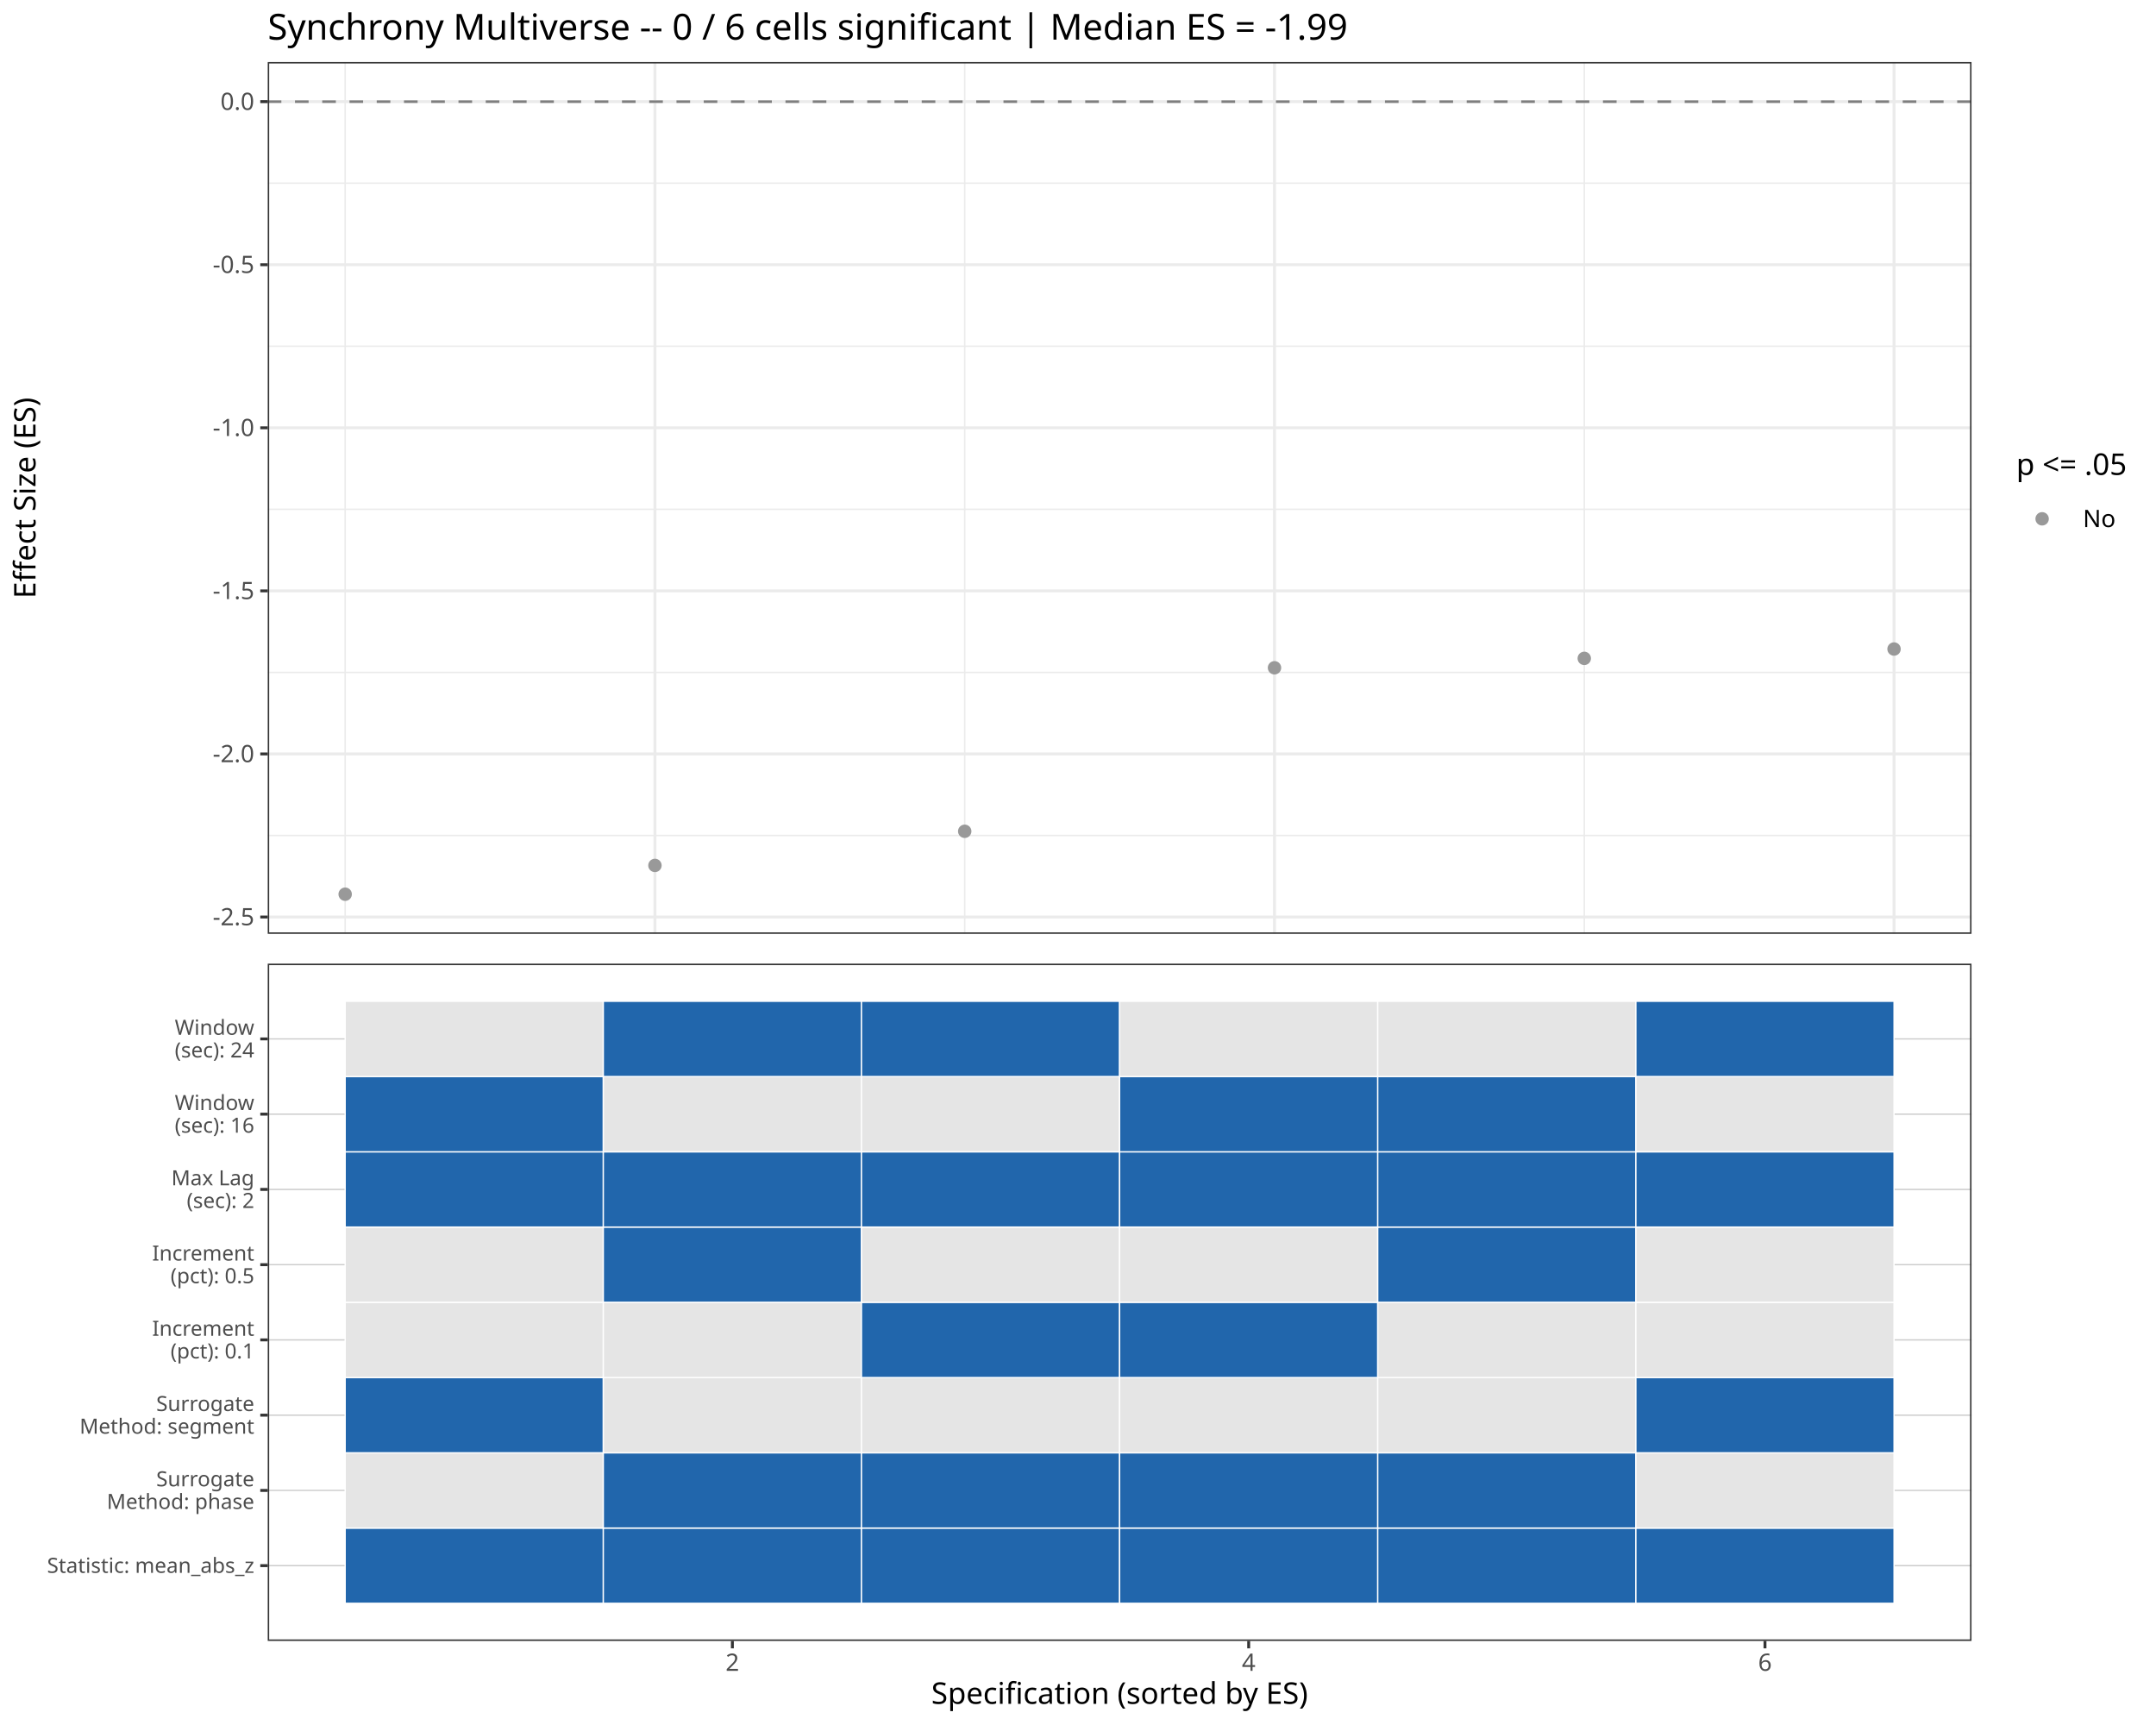
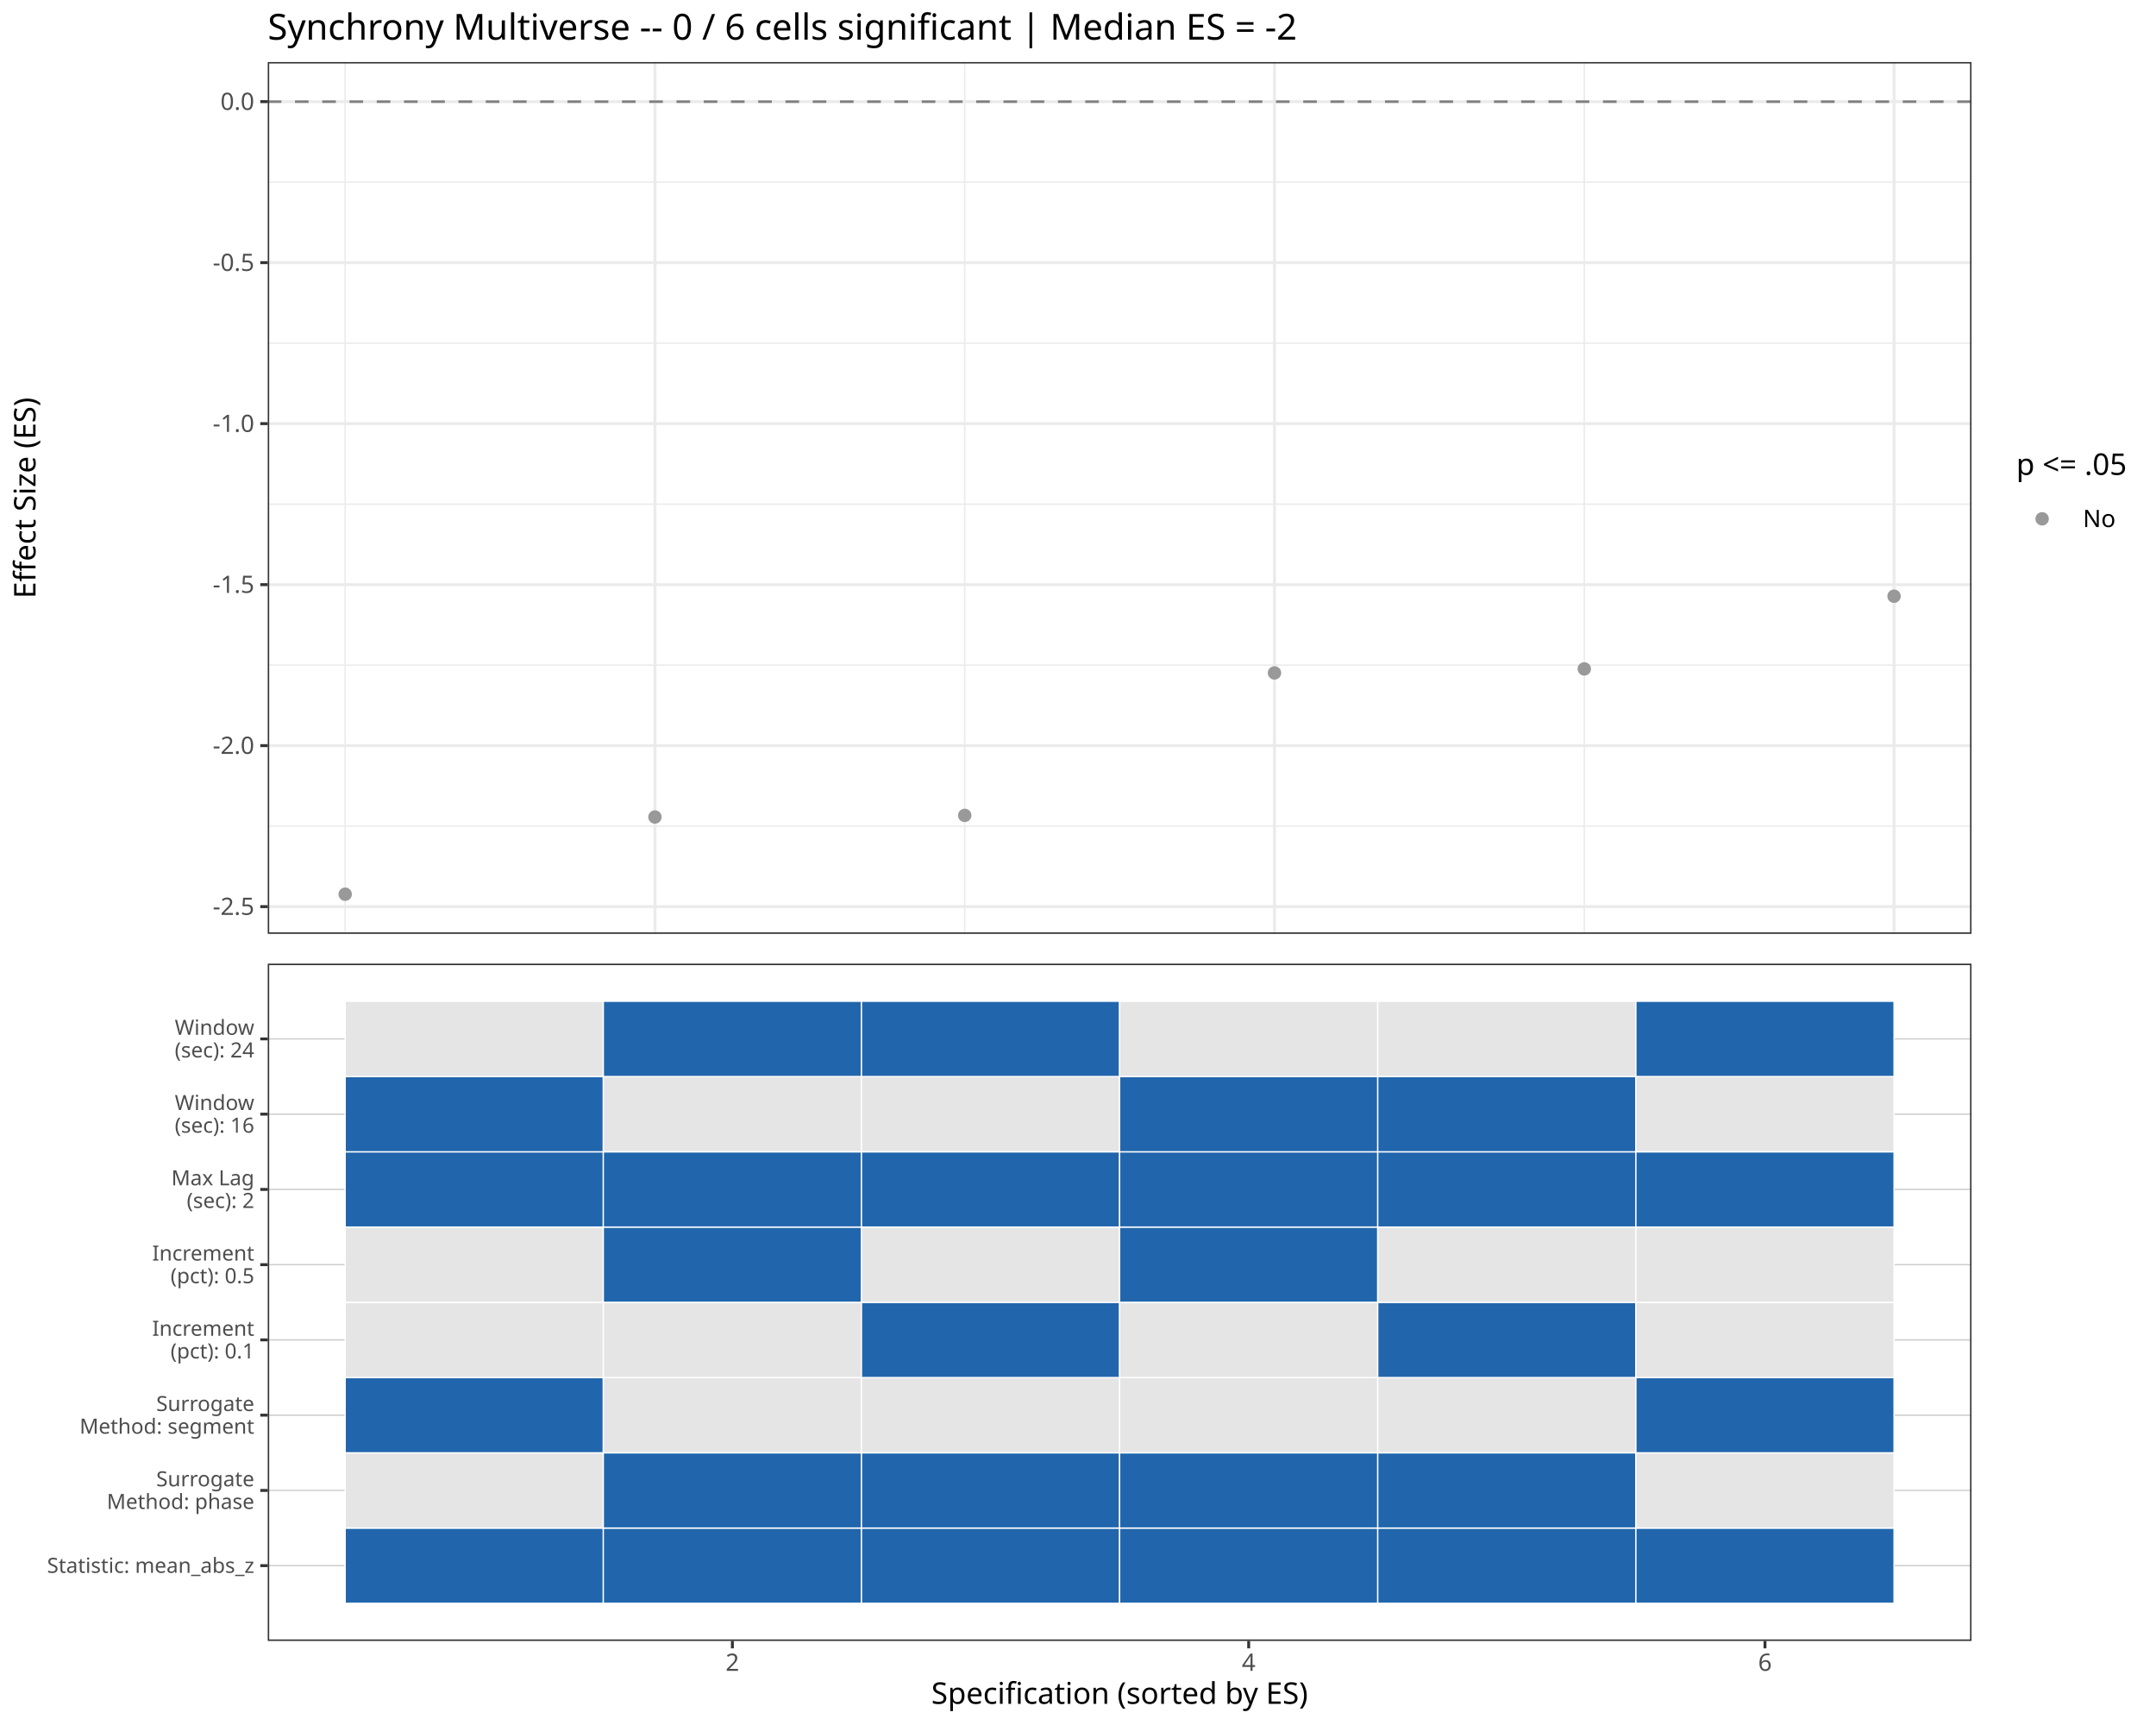
<svg xmlns="http://www.w3.org/2000/svg" class="svglite" data-engine-version="2.0" width="720.00pt" height="576.00pt" viewBox="0 0 720.00 576.00">
  <defs>
    <style type="text/css">
    .svglite line, .svglite polyline, .svglite polygon, .svglite path, .svglite rect, .svglite circle {
      fill: none;
      stroke: #000000;
      stroke-linecap: round;
      stroke-linejoin: round;
      stroke-miterlimit: 10.00;
    }
  </style>
  </defs>
  <rect width="100%" height="100%" style="stroke: none; fill: #FFFFFF;" />
  <defs>
    <clipPath id="cpMC4wMHw3MjAuMDB8MC4wMHw1NzYuMDA=">
      <rect x="0.00" y="0.00" width="720.00" height="576.00" />
    </clipPath>
  </defs>
  <g clip-path="url(#cpMC4wMHw3MjAuMDB8MC4wMHw1NzYuMDA=)">
</g>
  <defs>
    <clipPath id="cpMC4wMHw3MjAuMDB8MC4wMHwzMTYuODA=">
      <rect x="0.00" y="0.00" width="720.00" height="316.80" />
    </clipPath>
  </defs>
  <g clip-path="url(#cpMC4wMHw3MjAuMDB8MC4wMHwzMTYuODA=)">
    <rect x="0.00" y="0.00" width="720.00" height="316.80" style="stroke-width: 0.97; stroke: #FFFFFF; fill: #FFFFFF;" />
  </g>
  <g clip-path="url(#cpMC4wMHw3MjAuMDB8MC4wMHw1NzYuMDA=)">
</g>
  <defs>
    <clipPath id="cpODkuNDF8NjU4LjM5fDIwLjcxfDMxMS44Mg==">
      <rect x="89.41" y="20.71" width="568.98" height="291.11" />
    </clipPath>
  </defs>
  <g clip-path="url(#cpODkuNDF8NjU4LjM5fDIwLjcxfDMxMS44Mg==)">
    <rect x="89.41" y="20.71" width="568.98" height="291.11" style="stroke-width: 0.97; stroke: none; fill: #FFFFFF;" />
-     <polyline points="89.41,278.98 658.39,278.98 " style="stroke-width: 0.48; stroke: #EBEBEB; stroke-linecap: butt;" />
-     <polyline points="89.41,224.53 658.39,224.53 " style="stroke-width: 0.48; stroke: #EBEBEB; stroke-linecap: butt;" />
-     <polyline points="89.41,170.07 658.39,170.07 " style="stroke-width: 0.48; stroke: #EBEBEB; stroke-linecap: butt;" />
-     <polyline points="89.41,115.62 658.39,115.62 " style="stroke-width: 0.48; stroke: #EBEBEB; stroke-linecap: butt;" />
-     <polyline points="89.41,61.17 658.39,61.17 " style="stroke-width: 0.48; stroke: #EBEBEB; stroke-linecap: butt;" />
+     <polyline points="89.41,275.86 658.39,275.86 " style="stroke-width: 0.48; stroke: #EBEBEB; stroke-linecap: butt;" />
+     <polyline points="89.41,222.10 658.39,222.10 " style="stroke-width: 0.48; stroke: #EBEBEB; stroke-linecap: butt;" />
+     <polyline points="89.41,168.34 658.39,168.34 " style="stroke-width: 0.48; stroke: #EBEBEB; stroke-linecap: butt;" />
+     <polyline points="89.41,114.58 658.39,114.58 " style="stroke-width: 0.48; stroke: #EBEBEB; stroke-linecap: butt;" />
+     <polyline points="89.41,60.82 658.39,60.82 " style="stroke-width: 0.48; stroke: #EBEBEB; stroke-linecap: butt;" />
    <polyline points="115.27,311.82 115.27,20.71 " style="stroke-width: 0.48; stroke: #EBEBEB; stroke-linecap: butt;" />
    <polyline points="322.17,311.82 322.17,20.71 " style="stroke-width: 0.48; stroke: #EBEBEB; stroke-linecap: butt;" />
    <polyline points="529.07,311.82 529.07,20.71 " style="stroke-width: 0.48; stroke: #EBEBEB; stroke-linecap: butt;" />
-     <polyline points="89.41,306.20 658.39,306.20 " style="stroke-width: 0.97; stroke: #EBEBEB; stroke-linecap: butt;" />
-     <polyline points="89.41,251.75 658.39,251.75 " style="stroke-width: 0.97; stroke: #EBEBEB; stroke-linecap: butt;" />
-     <polyline points="89.41,197.30 658.39,197.30 " style="stroke-width: 0.97; stroke: #EBEBEB; stroke-linecap: butt;" />
-     <polyline points="89.41,142.85 658.39,142.85 " style="stroke-width: 0.97; stroke: #EBEBEB; stroke-linecap: butt;" />
-     <polyline points="89.41,88.40 658.39,88.40 " style="stroke-width: 0.97; stroke: #EBEBEB; stroke-linecap: butt;" />
+     <polyline points="89.41,302.74 658.39,302.74 " style="stroke-width: 0.97; stroke: #EBEBEB; stroke-linecap: butt;" />
+     <polyline points="89.41,248.98 658.39,248.98 " style="stroke-width: 0.97; stroke: #EBEBEB; stroke-linecap: butt;" />
+     <polyline points="89.41,195.22 658.39,195.22 " style="stroke-width: 0.97; stroke: #EBEBEB; stroke-linecap: butt;" />
+     <polyline points="89.41,141.46 658.39,141.46 " style="stroke-width: 0.97; stroke: #EBEBEB; stroke-linecap: butt;" />
+     <polyline points="89.41,87.70 658.39,87.70 " style="stroke-width: 0.97; stroke: #EBEBEB; stroke-linecap: butt;" />
    <polyline points="89.41,33.94 658.39,33.94 " style="stroke-width: 0.97; stroke: #EBEBEB; stroke-linecap: butt;" />
    <polyline points="218.72,311.82 218.72,20.71 " style="stroke-width: 0.97; stroke: #EBEBEB; stroke-linecap: butt;" />
    <polyline points="425.62,311.82 425.62,20.71 " style="stroke-width: 0.97; stroke: #EBEBEB; stroke-linecap: butt;" />
    <polyline points="632.52,311.82 632.52,20.71 " style="stroke-width: 0.97; stroke: #EBEBEB; stroke-linecap: butt;" />
    <line x1="89.41" y1="33.94" x2="658.39" y2="33.94" style="stroke-width: 0.85; stroke: #7F7F7F; stroke-dasharray: 4.55,4.55; stroke-linecap: butt;" />
    <circle cx="115.27" cy="298.59" r="1.92" style="stroke-width: 0.64; stroke: #999999; fill: #999999;" />
-     <circle cx="218.72" cy="288.98" r="1.92" style="stroke-width: 0.64; stroke: #999999; fill: #999999;" />
-     <circle cx="322.17" cy="277.58" r="1.92" style="stroke-width: 0.64; stroke: #999999; fill: #999999;" />
-     <circle cx="425.62" cy="222.98" r="1.92" style="stroke-width: 0.64; stroke: #999999; fill: #999999;" />
-     <circle cx="529.07" cy="219.84" r="1.92" style="stroke-width: 0.64; stroke: #999999; fill: #999999;" />
-     <circle cx="632.52" cy="216.72" r="1.92" style="stroke-width: 0.64; stroke: #999999; fill: #999999;" />
+     <circle cx="218.72" cy="272.81" r="1.92" style="stroke-width: 0.64; stroke: #999999; fill: #999999;" />
+     <circle cx="322.17" cy="272.27" r="1.92" style="stroke-width: 0.64; stroke: #999999; fill: #999999;" />
+     <circle cx="425.62" cy="224.70" r="1.92" style="stroke-width: 0.64; stroke: #999999; fill: #999999;" />
+     <circle cx="529.07" cy="223.36" r="1.92" style="stroke-width: 0.64; stroke: #999999; fill: #999999;" />
+     <circle cx="632.52" cy="199.08" r="1.92" style="stroke-width: 0.64; stroke: #999999; fill: #999999;" />
    <rect x="89.41" y="20.71" width="568.98" height="291.11" style="stroke-width: 0.97; stroke: #333333;" />
  </g>
  <g clip-path="url(#cpMC4wMHw3MjAuMDB8MC4wMHw1NzYuMDA=)">
-     <text x="84.92" y="308.96" text-anchor="end" style="font-size: 8.00px; fill: #4D4D4D; font-family: sans;" textLength="13.79px" lengthAdjust="spacingAndGlyphs">-2.5</text>
-     <text x="84.92" y="254.50" text-anchor="end" style="font-size: 8.00px; fill: #4D4D4D; font-family: sans;" textLength="13.79px" lengthAdjust="spacingAndGlyphs">-2.0</text>
-     <text x="84.92" y="200.05" text-anchor="end" style="font-size: 8.00px; fill: #4D4D4D; font-family: sans;" textLength="13.79px" lengthAdjust="spacingAndGlyphs">-1.5</text>
-     <text x="84.92" y="145.60" text-anchor="end" style="font-size: 8.00px; fill: #4D4D4D; font-family: sans;" textLength="13.79px" lengthAdjust="spacingAndGlyphs">-1.0</text>
-     <text x="84.92" y="91.15" text-anchor="end" style="font-size: 8.00px; fill: #4D4D4D; font-family: sans;" textLength="13.79px" lengthAdjust="spacingAndGlyphs">-0.5</text>
+     <text x="84.92" y="305.49" text-anchor="end" style="font-size: 8.00px; fill: #4D4D4D; font-family: sans;" textLength="13.79px" lengthAdjust="spacingAndGlyphs">-2.5</text>
+     <text x="84.92" y="251.73" text-anchor="end" style="font-size: 8.00px; fill: #4D4D4D; font-family: sans;" textLength="13.79px" lengthAdjust="spacingAndGlyphs">-2.0</text>
+     <text x="84.92" y="197.97" text-anchor="end" style="font-size: 8.00px; fill: #4D4D4D; font-family: sans;" textLength="13.79px" lengthAdjust="spacingAndGlyphs">-1.5</text>
+     <text x="84.92" y="144.22" text-anchor="end" style="font-size: 8.00px; fill: #4D4D4D; font-family: sans;" textLength="13.79px" lengthAdjust="spacingAndGlyphs">-1.0</text>
+     <text x="84.92" y="90.46" text-anchor="end" style="font-size: 8.00px; fill: #4D4D4D; font-family: sans;" textLength="13.79px" lengthAdjust="spacingAndGlyphs">-0.5</text>
    <text x="84.92" y="36.70" text-anchor="end" style="font-size: 8.00px; fill: #4D4D4D; font-family: sans;" textLength="11.12px" lengthAdjust="spacingAndGlyphs">0.0</text>
-     <polyline points="86.92,306.20 89.41,306.20 " style="stroke-width: 0.97; stroke: #333333; stroke-linecap: butt;" />
-     <polyline points="86.92,251.75 89.41,251.75 " style="stroke-width: 0.97; stroke: #333333; stroke-linecap: butt;" />
-     <polyline points="86.92,197.30 89.41,197.30 " style="stroke-width: 0.97; stroke: #333333; stroke-linecap: butt;" />
-     <polyline points="86.92,142.85 89.41,142.85 " style="stroke-width: 0.97; stroke: #333333; stroke-linecap: butt;" />
-     <polyline points="86.92,88.40 89.41,88.40 " style="stroke-width: 0.97; stroke: #333333; stroke-linecap: butt;" />
+     <polyline points="86.92,302.74 89.41,302.74 " style="stroke-width: 0.97; stroke: #333333; stroke-linecap: butt;" />
+     <polyline points="86.92,248.98 89.41,248.98 " style="stroke-width: 0.97; stroke: #333333; stroke-linecap: butt;" />
+     <polyline points="86.92,195.22 89.41,195.22 " style="stroke-width: 0.97; stroke: #333333; stroke-linecap: butt;" />
+     <polyline points="86.92,141.46 89.41,141.46 " style="stroke-width: 0.97; stroke: #333333; stroke-linecap: butt;" />
+     <polyline points="86.92,87.70 89.41,87.70 " style="stroke-width: 0.97; stroke: #333333; stroke-linecap: butt;" />
    <polyline points="86.92,33.94 89.41,33.94 " style="stroke-width: 0.97; stroke: #333333; stroke-linecap: butt;" />
    <text transform="translate(11.86,166.27) rotate(-90)" text-anchor="middle" style="font-size: 10.00px; font-family: sans;" textLength="70.59px" lengthAdjust="spacingAndGlyphs">Effect Size (ES)</text>
    <rect x="668.35" y="145.67" width="46.67" height="41.18" style="stroke-width: 0.97; stroke: none; fill: #FFFFFF;" />
    <text x="673.33" y="158.58" style="font-size: 10.00px; font-family: sans;" textLength="36.71px" lengthAdjust="spacingAndGlyphs">p &lt;= .05</text>
    <rect x="673.33" y="164.60" width="17.28" height="17.28" style="stroke-width: 0.97; stroke: none; fill: #FFFFFF;" />
    <circle cx="681.97" cy="173.24" r="1.92" style="stroke-width: 0.64; stroke: #999999; fill: #999999;" />
    <text x="695.59" y="175.99" style="font-size: 8.00px; font-family: sans;" textLength="10.23px" lengthAdjust="spacingAndGlyphs">No</text>
-     <text x="89.41" y="13.24" style="font-size: 12.00px; font-family: sans;" textLength="359.65px" lengthAdjust="spacingAndGlyphs">Synchrony Multiverse  --  0 / 6 cells significant  |  Median ES = -1.99</text>
+     <text x="89.41" y="13.24" style="font-size: 12.00px; font-family: sans;" textLength="342.97px" lengthAdjust="spacingAndGlyphs">Synchrony Multiverse  --  0 / 6 cells significant  |  Median ES = -2</text>
  </g>
  <defs>
    <clipPath id="cpMC4wMHw3MjAuMDB8MzE2LjgwfDU3Ni4wMA==">
      <rect x="0.00" y="316.80" width="720.00" height="259.20" />
    </clipPath>
  </defs>
  <g clip-path="url(#cpMC4wMHw3MjAuMDB8MzE2LjgwfDU3Ni4wMA==)">
    <rect x="0.00" y="316.80" width="720.00" height="259.20" style="stroke-width: 0.97; stroke: #FFFFFF; fill: #FFFFFF;" />
  </g>
  <g clip-path="url(#cpMC4wMHw3MjAuMDB8MC4wMHw1NzYuMDA=)">
</g>
  <defs>
    <clipPath id="cpODkuNDF8NjU4LjM5fDMyMS43OHw1NDcuOTI=">
      <rect x="89.41" y="321.78" width="568.98" height="226.14" />
    </clipPath>
  </defs>
  <g clip-path="url(#cpODkuNDF8NjU4LjM5fDMyMS43OHw1NDcuOTI=)">
    <rect x="89.41" y="321.78" width="568.98" height="226.14" style="stroke-width: 0.97; stroke: none; fill: #FFFFFF;" />
    <polyline points="89.41,522.79 658.39,522.79 " style="stroke-width: 0.43; stroke: #CCCCCC; stroke-linecap: butt;" />
    <polyline points="89.41,497.67 658.39,497.67 " style="stroke-width: 0.43; stroke: #CCCCCC; stroke-linecap: butt;" />
    <polyline points="89.41,472.54 658.39,472.54 " style="stroke-width: 0.43; stroke: #CCCCCC; stroke-linecap: butt;" />
    <polyline points="89.41,447.41 658.39,447.41 " style="stroke-width: 0.43; stroke: #CCCCCC; stroke-linecap: butt;" />
    <polyline points="89.41,422.29 658.39,422.29 " style="stroke-width: 0.43; stroke: #CCCCCC; stroke-linecap: butt;" />
    <polyline points="89.41,397.16 658.39,397.16 " style="stroke-width: 0.43; stroke: #CCCCCC; stroke-linecap: butt;" />
    <polyline points="89.41,372.03 658.39,372.03 " style="stroke-width: 0.43; stroke: #CCCCCC; stroke-linecap: butt;" />
    <polyline points="89.41,346.91 658.39,346.91 " style="stroke-width: 0.43; stroke: #CCCCCC; stroke-linecap: butt;" />
    <rect x="115.27" y="510.23" width="86.21" height="25.13" style="stroke-width: 0.43; stroke: #FFFFFF; stroke-linecap: butt; stroke-linejoin: miter; fill: #2166AC;" />
    <rect x="201.48" y="510.23" width="86.21" height="25.13" style="stroke-width: 0.43; stroke: #FFFFFF; stroke-linecap: butt; stroke-linejoin: miter; fill: #2166AC;" />
    <rect x="287.69" y="510.23" width="86.21" height="25.13" style="stroke-width: 0.43; stroke: #FFFFFF; stroke-linecap: butt; stroke-linejoin: miter; fill: #2166AC;" />
    <rect x="373.90" y="510.23" width="86.21" height="25.13" style="stroke-width: 0.43; stroke: #FFFFFF; stroke-linecap: butt; stroke-linejoin: miter; fill: #2166AC;" />
    <rect x="460.10" y="510.23" width="86.21" height="25.13" style="stroke-width: 0.43; stroke: #FFFFFF; stroke-linecap: butt; stroke-linejoin: miter; fill: #2166AC;" />
    <rect x="546.31" y="510.23" width="86.21" height="25.13" style="stroke-width: 0.43; stroke: #FFFFFF; stroke-linecap: butt; stroke-linejoin: miter; fill: #2166AC;" />
    <rect x="115.27" y="485.10" width="86.21" height="25.13" style="stroke-width: 0.43; stroke: #FFFFFF; stroke-linecap: butt; stroke-linejoin: miter; fill: #E5E5E5;" />
    <rect x="201.48" y="485.10" width="86.21" height="25.13" style="stroke-width: 0.43; stroke: #FFFFFF; stroke-linecap: butt; stroke-linejoin: miter; fill: #2166AC;" />
    <rect x="287.69" y="485.10" width="86.21" height="25.13" style="stroke-width: 0.43; stroke: #FFFFFF; stroke-linecap: butt; stroke-linejoin: miter; fill: #2166AC;" />
    <rect x="373.90" y="485.10" width="86.21" height="25.13" style="stroke-width: 0.43; stroke: #FFFFFF; stroke-linecap: butt; stroke-linejoin: miter; fill: #2166AC;" />
    <rect x="460.10" y="485.10" width="86.21" height="25.13" style="stroke-width: 0.43; stroke: #FFFFFF; stroke-linecap: butt; stroke-linejoin: miter; fill: #2166AC;" />
    <rect x="546.31" y="485.10" width="86.21" height="25.13" style="stroke-width: 0.43; stroke: #FFFFFF; stroke-linecap: butt; stroke-linejoin: miter; fill: #E5E5E5;" />
    <rect x="115.27" y="459.98" width="86.21" height="25.13" style="stroke-width: 0.43; stroke: #FFFFFF; stroke-linecap: butt; stroke-linejoin: miter; fill: #2166AC;" />
    <rect x="201.48" y="459.98" width="86.21" height="25.13" style="stroke-width: 0.43; stroke: #FFFFFF; stroke-linecap: butt; stroke-linejoin: miter; fill: #E5E5E5;" />
    <rect x="287.69" y="459.98" width="86.21" height="25.13" style="stroke-width: 0.43; stroke: #FFFFFF; stroke-linecap: butt; stroke-linejoin: miter; fill: #E5E5E5;" />
    <rect x="373.90" y="459.98" width="86.21" height="25.13" style="stroke-width: 0.43; stroke: #FFFFFF; stroke-linecap: butt; stroke-linejoin: miter; fill: #E5E5E5;" />
    <rect x="460.10" y="459.98" width="86.21" height="25.13" style="stroke-width: 0.43; stroke: #FFFFFF; stroke-linecap: butt; stroke-linejoin: miter; fill: #E5E5E5;" />
    <rect x="546.31" y="459.98" width="86.21" height="25.13" style="stroke-width: 0.43; stroke: #FFFFFF; stroke-linecap: butt; stroke-linejoin: miter; fill: #2166AC;" />
    <rect x="115.27" y="434.85" width="86.21" height="25.13" style="stroke-width: 0.43; stroke: #FFFFFF; stroke-linecap: butt; stroke-linejoin: miter; fill: #E5E5E5;" />
    <rect x="201.48" y="434.85" width="86.21" height="25.13" style="stroke-width: 0.43; stroke: #FFFFFF; stroke-linecap: butt; stroke-linejoin: miter; fill: #E5E5E5;" />
    <rect x="287.69" y="434.85" width="86.21" height="25.13" style="stroke-width: 0.43; stroke: #FFFFFF; stroke-linecap: butt; stroke-linejoin: miter; fill: #2166AC;" />
-     <rect x="373.90" y="434.85" width="86.21" height="25.13" style="stroke-width: 0.43; stroke: #FFFFFF; stroke-linecap: butt; stroke-linejoin: miter; fill: #2166AC;" />
-     <rect x="460.10" y="434.85" width="86.21" height="25.13" style="stroke-width: 0.43; stroke: #FFFFFF; stroke-linecap: butt; stroke-linejoin: miter; fill: #E5E5E5;" />
+     <rect x="373.90" y="434.85" width="86.21" height="25.13" style="stroke-width: 0.43; stroke: #FFFFFF; stroke-linecap: butt; stroke-linejoin: miter; fill: #E5E5E5;" />
+     <rect x="460.10" y="434.85" width="86.21" height="25.13" style="stroke-width: 0.43; stroke: #FFFFFF; stroke-linecap: butt; stroke-linejoin: miter; fill: #2166AC;" />
    <rect x="546.31" y="434.85" width="86.21" height="25.13" style="stroke-width: 0.43; stroke: #FFFFFF; stroke-linecap: butt; stroke-linejoin: miter; fill: #E5E5E5;" />
    <rect x="115.27" y="409.72" width="86.21" height="25.13" style="stroke-width: 0.43; stroke: #FFFFFF; stroke-linecap: butt; stroke-linejoin: miter; fill: #E5E5E5;" />
    <rect x="201.48" y="409.72" width="86.21" height="25.13" style="stroke-width: 0.43; stroke: #FFFFFF; stroke-linecap: butt; stroke-linejoin: miter; fill: #2166AC;" />
    <rect x="287.69" y="409.72" width="86.21" height="25.13" style="stroke-width: 0.43; stroke: #FFFFFF; stroke-linecap: butt; stroke-linejoin: miter; fill: #E5E5E5;" />
-     <rect x="373.90" y="409.72" width="86.21" height="25.13" style="stroke-width: 0.43; stroke: #FFFFFF; stroke-linecap: butt; stroke-linejoin: miter; fill: #E5E5E5;" />
-     <rect x="460.10" y="409.72" width="86.21" height="25.13" style="stroke-width: 0.43; stroke: #FFFFFF; stroke-linecap: butt; stroke-linejoin: miter; fill: #2166AC;" />
+     <rect x="373.90" y="409.72" width="86.21" height="25.13" style="stroke-width: 0.43; stroke: #FFFFFF; stroke-linecap: butt; stroke-linejoin: miter; fill: #2166AC;" />
+     <rect x="460.10" y="409.72" width="86.21" height="25.13" style="stroke-width: 0.43; stroke: #FFFFFF; stroke-linecap: butt; stroke-linejoin: miter; fill: #E5E5E5;" />
    <rect x="546.31" y="409.72" width="86.21" height="25.13" style="stroke-width: 0.43; stroke: #FFFFFF; stroke-linecap: butt; stroke-linejoin: miter; fill: #E5E5E5;" />
    <rect x="115.27" y="384.60" width="86.21" height="25.13" style="stroke-width: 0.43; stroke: #FFFFFF; stroke-linecap: butt; stroke-linejoin: miter; fill: #2166AC;" />
    <rect x="201.48" y="384.60" width="86.21" height="25.13" style="stroke-width: 0.43; stroke: #FFFFFF; stroke-linecap: butt; stroke-linejoin: miter; fill: #2166AC;" />
    <rect x="287.69" y="384.60" width="86.21" height="25.13" style="stroke-width: 0.43; stroke: #FFFFFF; stroke-linecap: butt; stroke-linejoin: miter; fill: #2166AC;" />
    <rect x="373.90" y="384.60" width="86.21" height="25.13" style="stroke-width: 0.43; stroke: #FFFFFF; stroke-linecap: butt; stroke-linejoin: miter; fill: #2166AC;" />
    <rect x="460.10" y="384.60" width="86.21" height="25.13" style="stroke-width: 0.43; stroke: #FFFFFF; stroke-linecap: butt; stroke-linejoin: miter; fill: #2166AC;" />
    <rect x="546.31" y="384.60" width="86.21" height="25.13" style="stroke-width: 0.43; stroke: #FFFFFF; stroke-linecap: butt; stroke-linejoin: miter; fill: #2166AC;" />
    <rect x="115.27" y="359.47" width="86.21" height="25.13" style="stroke-width: 0.43; stroke: #FFFFFF; stroke-linecap: butt; stroke-linejoin: miter; fill: #2166AC;" />
    <rect x="201.48" y="359.47" width="86.21" height="25.13" style="stroke-width: 0.43; stroke: #FFFFFF; stroke-linecap: butt; stroke-linejoin: miter; fill: #E5E5E5;" />
    <rect x="287.69" y="359.47" width="86.21" height="25.13" style="stroke-width: 0.43; stroke: #FFFFFF; stroke-linecap: butt; stroke-linejoin: miter; fill: #E5E5E5;" />
    <rect x="373.90" y="359.47" width="86.21" height="25.13" style="stroke-width: 0.43; stroke: #FFFFFF; stroke-linecap: butt; stroke-linejoin: miter; fill: #2166AC;" />
    <rect x="460.10" y="359.47" width="86.21" height="25.13" style="stroke-width: 0.43; stroke: #FFFFFF; stroke-linecap: butt; stroke-linejoin: miter; fill: #2166AC;" />
    <rect x="546.31" y="359.47" width="86.21" height="25.13" style="stroke-width: 0.43; stroke: #FFFFFF; stroke-linecap: butt; stroke-linejoin: miter; fill: #E5E5E5;" />
    <rect x="115.27" y="334.34" width="86.21" height="25.13" style="stroke-width: 0.43; stroke: #FFFFFF; stroke-linecap: butt; stroke-linejoin: miter; fill: #E5E5E5;" />
    <rect x="201.48" y="334.34" width="86.21" height="25.13" style="stroke-width: 0.43; stroke: #FFFFFF; stroke-linecap: butt; stroke-linejoin: miter; fill: #2166AC;" />
    <rect x="287.69" y="334.34" width="86.21" height="25.13" style="stroke-width: 0.43; stroke: #FFFFFF; stroke-linecap: butt; stroke-linejoin: miter; fill: #2166AC;" />
    <rect x="373.90" y="334.34" width="86.21" height="25.13" style="stroke-width: 0.43; stroke: #FFFFFF; stroke-linecap: butt; stroke-linejoin: miter; fill: #E5E5E5;" />
    <rect x="460.10" y="334.34" width="86.21" height="25.13" style="stroke-width: 0.43; stroke: #FFFFFF; stroke-linecap: butt; stroke-linejoin: miter; fill: #E5E5E5;" />
    <rect x="546.31" y="334.34" width="86.21" height="25.13" style="stroke-width: 0.43; stroke: #FFFFFF; stroke-linecap: butt; stroke-linejoin: miter; fill: #2166AC;" />
    <rect x="89.41" y="321.78" width="568.98" height="226.14" style="stroke-width: 0.97; stroke: #333333;" />
  </g>
  <g clip-path="url(#cpMC4wMHw3MjAuMDB8MC4wMHw1NzYuMDA=)">
    <text x="84.92" y="525.20" text-anchor="end" style="font-size: 7.00px; fill: #4D4D4D; font-family: sans;" textLength="68.49px" lengthAdjust="spacingAndGlyphs">Statistic: mean_abs_z</text>
    <text x="84.92" y="496.30" text-anchor="end" style="font-size: 7.00px; fill: #4D4D4D; font-family: sans;" textLength="30.74px" lengthAdjust="spacingAndGlyphs">Surrogate</text>
    <text x="84.92" y="503.86" text-anchor="end" style="font-size: 7.00px; fill: #4D4D4D; font-family: sans;" textLength="46.32px" lengthAdjust="spacingAndGlyphs">Method: phase</text>
    <text x="84.92" y="471.17" text-anchor="end" style="font-size: 7.00px; fill: #4D4D4D; font-family: sans;" textLength="30.74px" lengthAdjust="spacingAndGlyphs">Surrogate</text>
    <text x="84.92" y="478.73" text-anchor="end" style="font-size: 7.00px; fill: #4D4D4D; font-family: sans;" textLength="54.10px" lengthAdjust="spacingAndGlyphs">Method: segment</text>
    <text x="84.92" y="446.04" text-anchor="end" style="font-size: 7.00px; fill: #4D4D4D; font-family: sans;" textLength="31.13px" lengthAdjust="spacingAndGlyphs">Increment</text>
    <text x="84.92" y="453.60" text-anchor="end" style="font-size: 7.00px; fill: #4D4D4D; font-family: sans;" textLength="27.62px" lengthAdjust="spacingAndGlyphs">(pct): 0.1</text>
    <text x="84.92" y="420.92" text-anchor="end" style="font-size: 7.00px; fill: #4D4D4D; font-family: sans;" textLength="31.13px" lengthAdjust="spacingAndGlyphs">Increment</text>
    <text x="84.92" y="428.48" text-anchor="end" style="font-size: 7.00px; fill: #4D4D4D; font-family: sans;" textLength="27.62px" lengthAdjust="spacingAndGlyphs">(pct): 0.5</text>
    <text x="84.92" y="395.79" text-anchor="end" style="font-size: 7.00px; fill: #4D4D4D; font-family: sans;" textLength="26.85px" lengthAdjust="spacingAndGlyphs">Max Lag</text>
    <text x="84.92" y="403.35" text-anchor="end" style="font-size: 7.00px; fill: #4D4D4D; font-family: sans;" textLength="23.34px" lengthAdjust="spacingAndGlyphs">(sec): 2</text>
    <text x="84.92" y="370.66" text-anchor="end" style="font-size: 7.00px; fill: #4D4D4D; font-family: sans;" textLength="24.90px" lengthAdjust="spacingAndGlyphs">Window</text>
    <text x="84.92" y="378.22" text-anchor="end" style="font-size: 7.00px; fill: #4D4D4D; font-family: sans;" textLength="27.24px" lengthAdjust="spacingAndGlyphs">(sec): 16</text>
    <text x="84.92" y="345.54" text-anchor="end" style="font-size: 7.00px; fill: #4D4D4D; font-family: sans;" textLength="24.90px" lengthAdjust="spacingAndGlyphs">Window</text>
    <text x="84.92" y="353.10" text-anchor="end" style="font-size: 7.00px; fill: #4D4D4D; font-family: sans;" textLength="27.24px" lengthAdjust="spacingAndGlyphs">(sec): 24</text>
    <polyline points="86.92,522.79 89.41,522.79 " style="stroke-width: 0.97; stroke: #333333; stroke-linecap: butt;" />
    <polyline points="86.92,497.67 89.41,497.67 " style="stroke-width: 0.97; stroke: #333333; stroke-linecap: butt;" />
    <polyline points="86.92,472.54 89.41,472.54 " style="stroke-width: 0.97; stroke: #333333; stroke-linecap: butt;" />
    <polyline points="86.92,447.41 89.41,447.41 " style="stroke-width: 0.97; stroke: #333333; stroke-linecap: butt;" />
    <polyline points="86.92,422.29 89.41,422.29 " style="stroke-width: 0.97; stroke: #333333; stroke-linecap: butt;" />
    <polyline points="86.92,397.16 89.41,397.16 " style="stroke-width: 0.97; stroke: #333333; stroke-linecap: butt;" />
    <polyline points="86.92,372.03 89.41,372.03 " style="stroke-width: 0.97; stroke: #333333; stroke-linecap: butt;" />
    <polyline points="86.92,346.91 89.41,346.91 " style="stroke-width: 0.97; stroke: #333333; stroke-linecap: butt;" />
    <polyline points="244.58,550.41 244.58,547.92 " style="stroke-width: 0.97; stroke: #333333; stroke-linecap: butt;" />
    <polyline points="417.00,550.41 417.00,547.92 " style="stroke-width: 0.97; stroke: #333333; stroke-linecap: butt;" />
    <polyline points="589.42,550.41 589.42,547.92 " style="stroke-width: 0.97; stroke: #333333; stroke-linecap: butt;" />
    <text x="244.58" y="557.91" text-anchor="middle" style="font-size: 8.00px; fill: #4D4D4D; font-family: sans;" textLength="4.45px" lengthAdjust="spacingAndGlyphs">2</text>
    <text x="417.00" y="557.91" text-anchor="middle" style="font-size: 8.00px; fill: #4D4D4D; font-family: sans;" textLength="4.45px" lengthAdjust="spacingAndGlyphs">4</text>
    <text x="589.42" y="557.91" text-anchor="middle" style="font-size: 8.00px; fill: #4D4D4D; font-family: sans;" textLength="4.45px" lengthAdjust="spacingAndGlyphs">6</text>
    <text x="373.90" y="568.94" text-anchor="middle" style="font-size: 10.00px; font-family: sans;" textLength="123.41px" lengthAdjust="spacingAndGlyphs">Specification (sorted by ES)</text>
  </g>
</svg>
